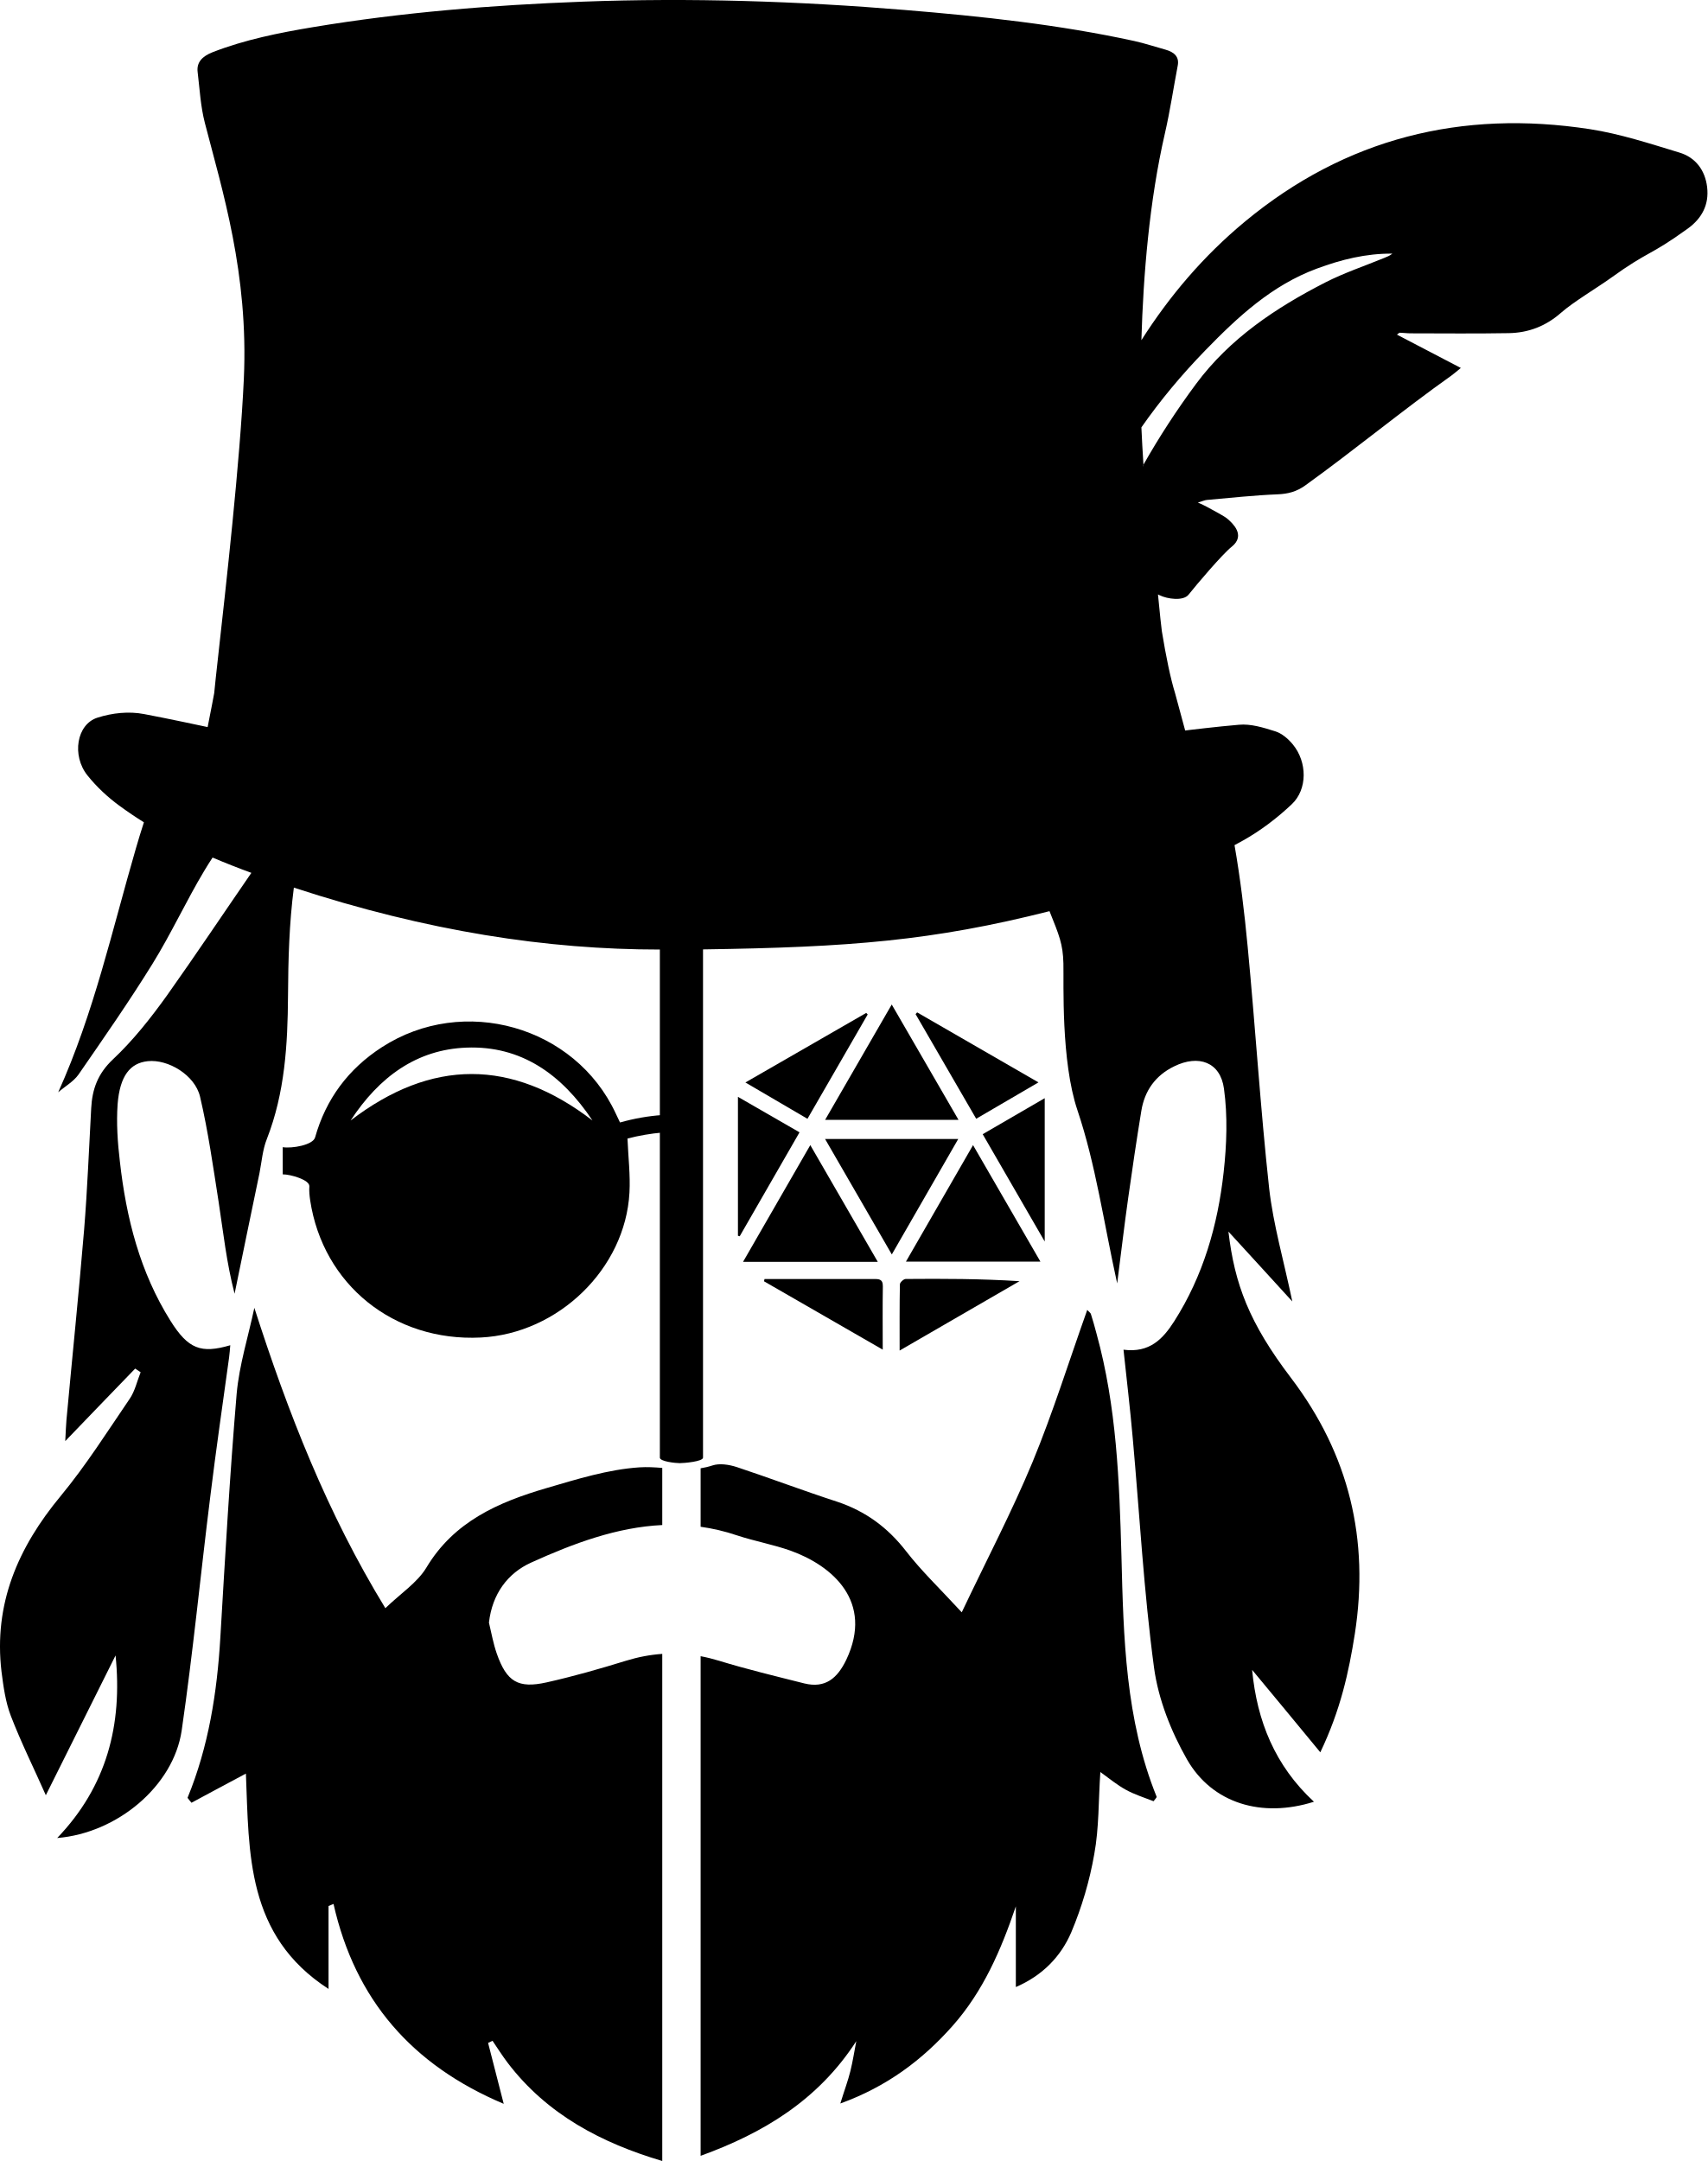
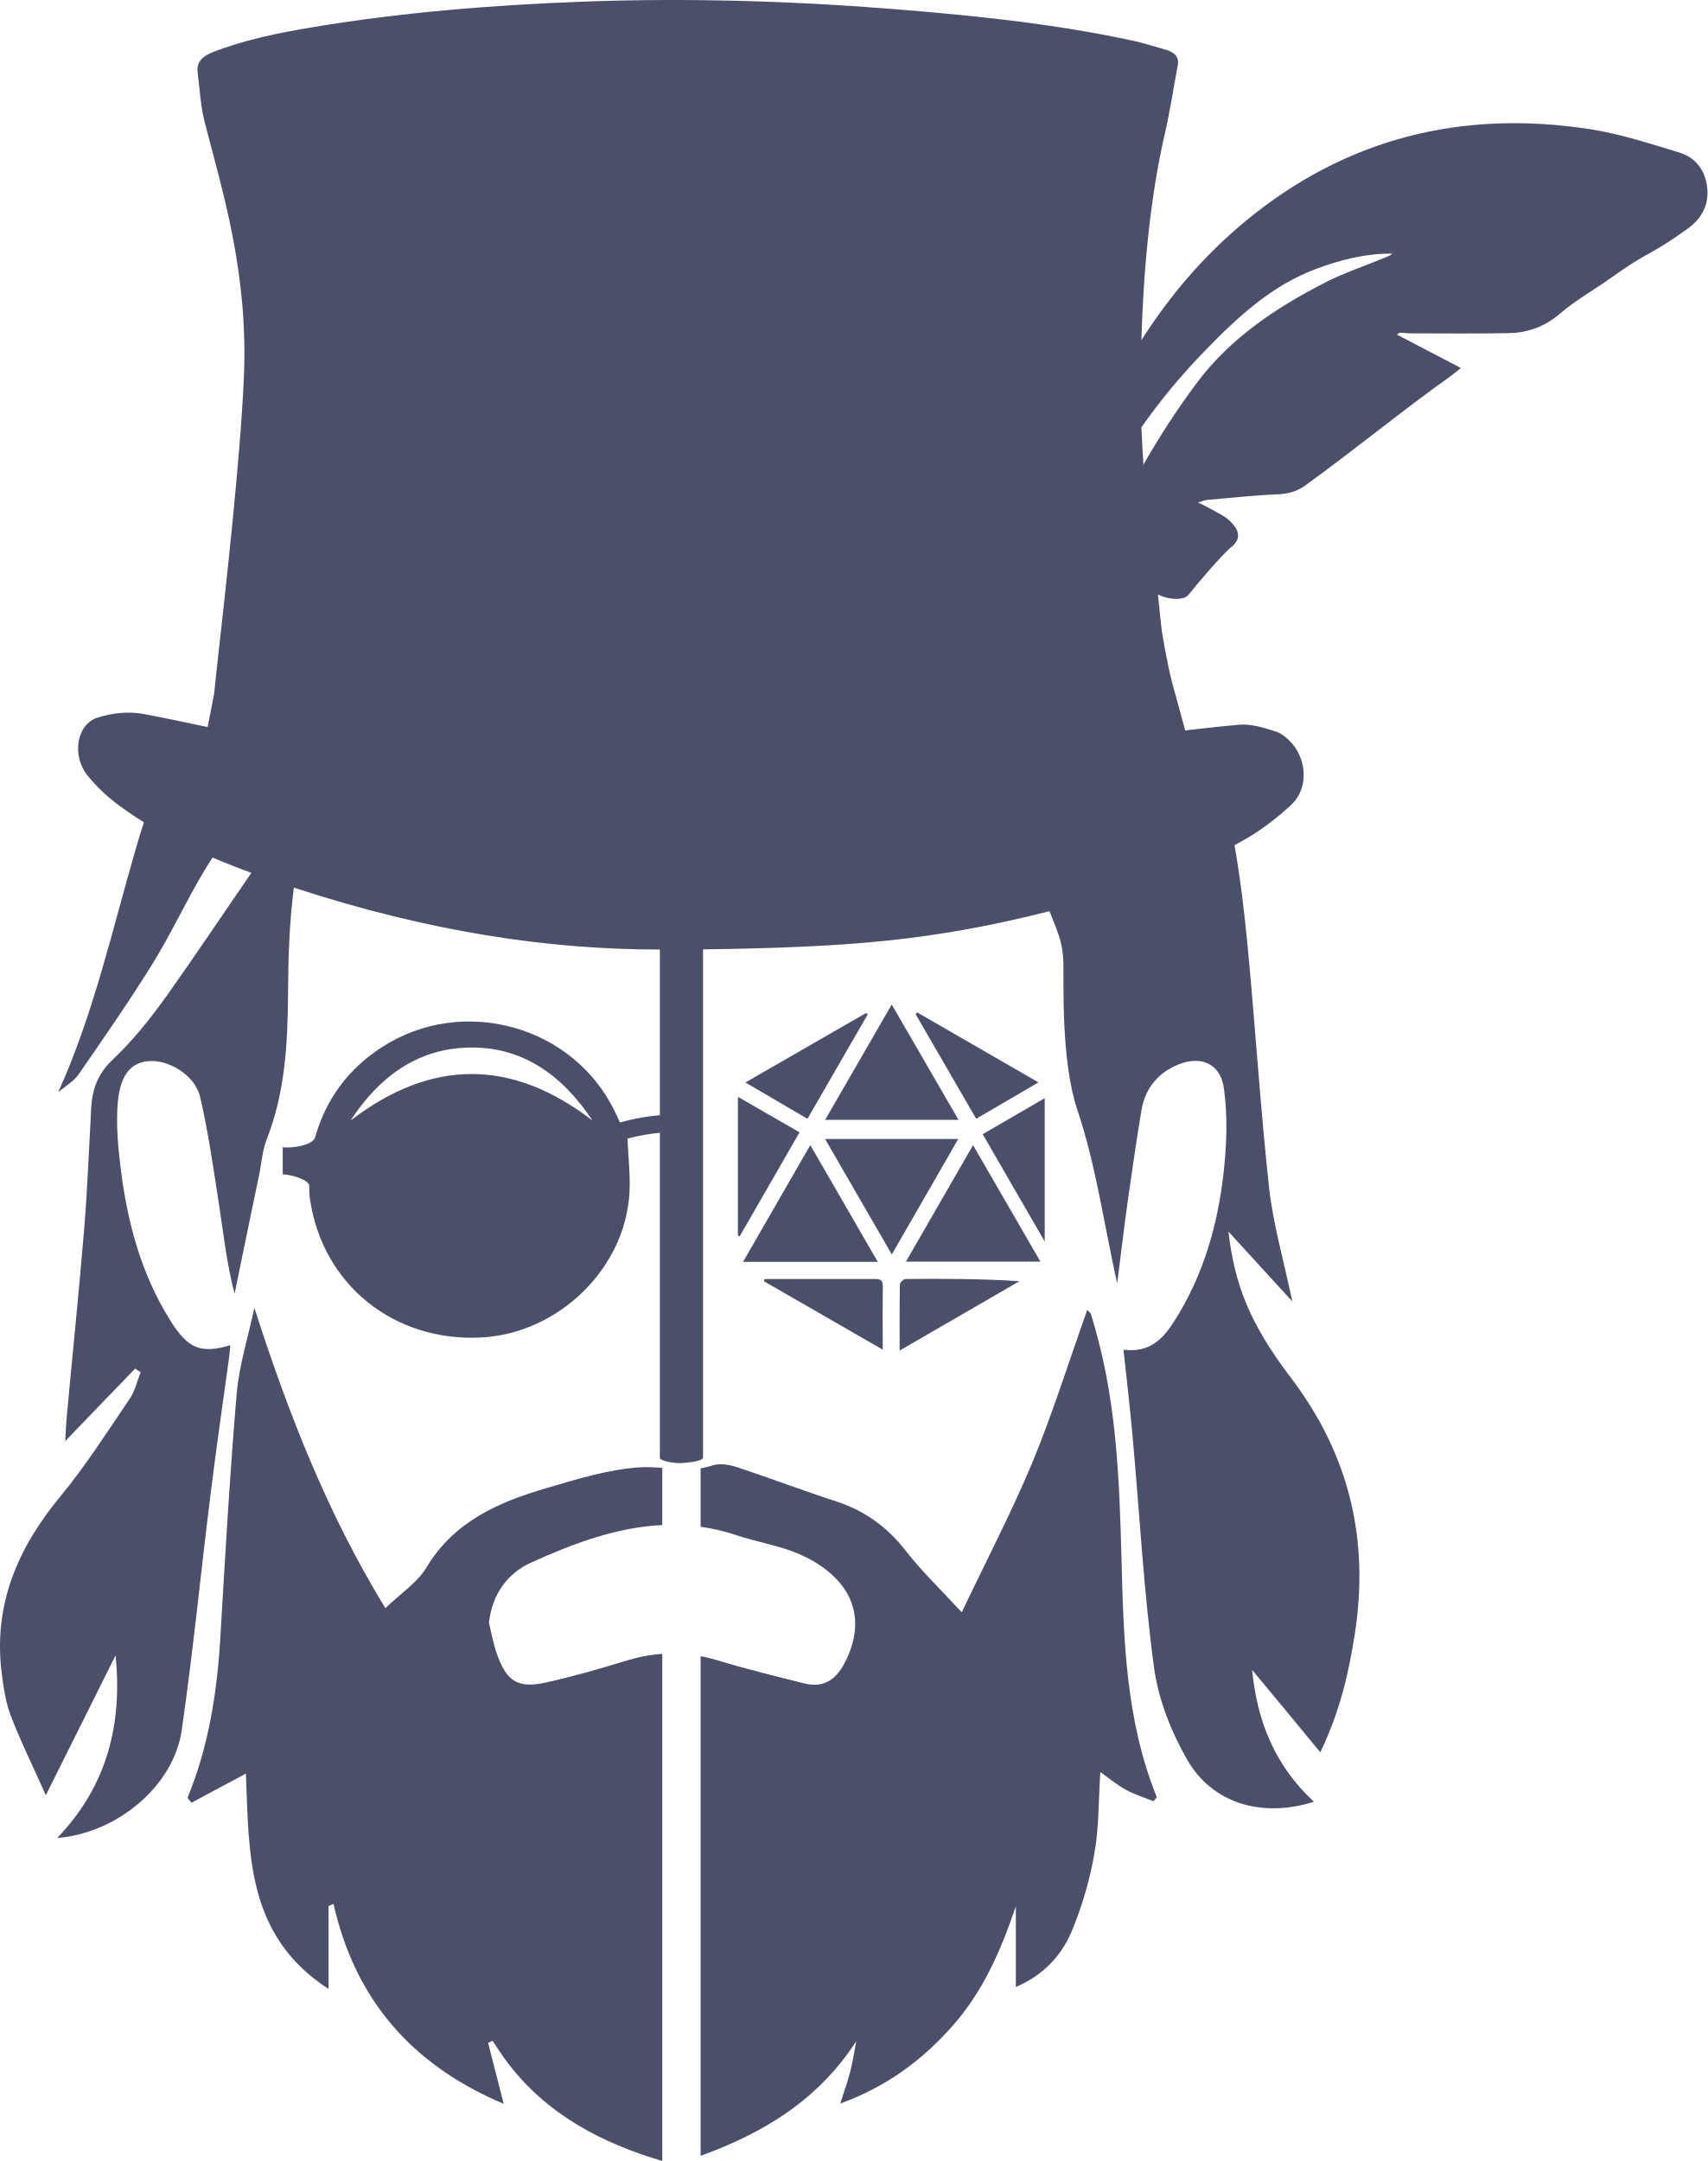
<svg xmlns="http://www.w3.org/2000/svg" id="Ebene_2" viewBox="0 0 356.052 450.606">
  <defs>
-     <style>.cls-1{fill:#000;stroke-width:0px;}</style>
+     <style>
+             path {
+                 fill: #4c4f69;
+             }
+             @media (prefers-color-scheme: dark) {
+                 path {
+                     fill: #cdd6f4;
+                 }
+             }
+         </style>
  </defs>
  <g id="Ebene_10">
    <path class="cls-1" d="M233.847,324.446c-.43-15.61-1-31.15-5.19-46.34-.36-1.39-.75-2.75-1.18-4.11-.08-.26-.36-.4-.76-.86-3.83,10.74-7.16,21.45-11.42,31.76-4.26,10.24-9.42,20.09-14.75,31.3-4.62-5.01-8.42-8.63-11.61-12.75-3.83-4.94-8.45-8.34-14.36-10.31-7.05-2.29-13.96-4.91-20.98-7.24-1.58-.5-3.55-.82-5.05-.32-.82.27-1.64.46-2.45.59v12.19c2.5.35,5.03.93,7.6,1.8,3.66,1.21,7.49,1.89,11.14,3.18,8.78,3.15,17.37,10.64,11.64,22.74-1.86,3.87-4.37,6.02-8.74,4.95-5.98-1.51-11.96-2.94-17.8-4.73-1.28-.39-2.56-.71-3.84-.95v104.18c12.99-4.71,24.47-11.55,32.46-23.91-.4,2.08-.72,4.15-1.22,6.2-.5,2.04-1.25,4.01-2.11,6.8,9.7-3.51,17.08-9.06,23.38-16.15,6.38-7.2,10.1-15.76,13.22-24.96v16.83c5.55-2.4,9.38-6.34,11.56-11.42,2.19-5.2,3.84-10.78,4.8-16.33,1-5.45.86-11.11,1.26-17.09,1.89,1.36,3.47,2.69,5.3,3.69,1.82,1.01,3.9,1.65,5.8,2.4.36-.5.68-.79.64-.93-6.52-16.11-6.91-33.2-7.34-50.21ZM110.797,325.806c8.87-4.02,17.89-7.36,27.3-7.81v-11.91c-1.59-.13-3.17-.22-4.74-.12-6.55.43-13.07,2.48-19.44,4.34-9.99,2.93-19.27,6.95-25.03,16.61-1.9,3.12-5.34,5.34-8.53,8.42-12.17-19.91-20.3-40.79-27.32-62.63-1.26,5.98-3.15,11.89-3.69,17.94-1.43,16.9-2.4,33.88-3.4,50.81-.68,11.46-2.44,22.71-6.84,33.42.25.35.54.68.82,1.03,3.69-2,7.41-3.97,11.35-6.08.68,16.54,0,33.77,17.23,44.9v-17.29c.36-.15.68-.29,1.04-.43,4.51,19.98,16.33,33.59,35.49,41.68-1.19-4.62-2.22-8.66-3.26-12.71.32-.14.64-.29.93-.43,1.04,1.54,2.04,3.11,3.15,4.58,8.24,10.82,19.63,16.74,32.24,20.48v-105.74c-2.52.17-5.03.65-7.57,1.43-5.44,1.68-10.95,3.26-16.54,4.51-5.95,1.33-8.34-.14-10.39-5.98-.75-2.15-1.14-4.4-1.64-6.48.68-5.98,3.9-10.32,8.84-12.54Z" />
    <path class="cls-1" d="M138.097,232.506c-2.93.2-5.87.72-8.81,1.55-.35-.74-.63-1.32-.9-1.9-8.47-18.21-31.75-24.8-48.75-13.8-7.04,4.55-11.69,10.85-13.93,18.81-.45,1.6-4.82,2.35-6.75,2.04v5.67c1.6-.02,5.65,1.14,5.55,2.5-.07.96.03,1.95.17,2.91,2.67,17.61,17.46,29.5,35.56,28.61,16.16-.79,30.16-14.34,31.02-30.21.2-3.66-.25-7.35-.41-11.28,2.4-.62,4.82-1.04,7.25-1.25v-3.65ZM73.107,233.646c5.94-9.08,13.76-14.81,24.17-15.2,11.32-.43,19.79,5.47,26.27,15.2-16.83-12.94-33.59-12.91-50.44,0Z" />
    <path class="cls-1" d="M202.903,238.777c4.752,8.216,9.315,16.107,14.048,24.291h-28.041c4.664-8.097,9.205-15.98,13.993-24.291Z" />
    <path class="cls-1" d="M154.946,263.114c4.712-8.18,9.263-16.08,14.02-24.339,4.737,8.195,9.327,16.135,14.07,24.339h-28.09Z" />
    <path class="cls-1" d="M172.058,233.507c4.658-8.064,9.179-15.891,13.89-24.047,4.709,8.133,9.236,15.953,13.922,24.047h-27.813Z" />
    <path class="cls-1" d="M172.049,237.501h27.766c-4.642,8.066-9.133,15.869-13.852,24.07-4.72-8.165-9.248-15.998-13.914-24.07Z" />
    <path class="cls-1" d="M204.915,236.499c4.396-2.552,8.542-4.959,12.933-7.508v29.888c-4.463-7.723-8.614-14.906-12.933-22.38Z" />
    <path class="cls-1" d="M187.594,281.611c0-4.937-.032-9.374.055-13.809.008-.395.778-1.11,1.2-1.114,7.85-.067,15.7-.05,23.743.461-8.189,4.738-16.378,9.475-24.997,14.462Z" />
    <path class="cls-1" d="M191.247,211.101c8.341,4.813,16.681,9.626,25.296,14.596-4.405,2.572-8.561,4.999-12.984,7.582-4.252-7.339-8.445-14.578-12.638-21.816.109-.121.218-.242.327-.363Z" />
    <path class="cls-1" d="M159.419,266.699c1.602,0,3.203,0,4.805,0,5.942,0,11.884.006,17.827-.001,1.079-.001,2.071-.107,2.044,1.529-.072,4.223-.024,8.448-.024,13.197-8.477-4.88-16.617-9.566-24.756-14.252.035-.158.07-.315.105-.473Z" />
    <path class="cls-1" d="M168.376,233.289c-4.376-2.561-8.464-4.954-12.942-7.575,8.616-4.96,16.903-9.73,25.191-14.5.103.105.206.211.309.316-4.141,7.175-8.282,14.349-12.558,21.759Z" />
    <path class="cls-1" d="M153.878,257.678v-28.967c4.379,2.523,8.467,4.877,12.842,7.398-4.209,7.314-8.342,14.495-12.474,21.676-.123-.036-.245-.071-.368-.107Z" />
    <path class="cls-1" d="M355.977,39.006c-.43-3.56-2.44-6.19-5.8-7.2-6.14-1.86-12.31-3.89-18.62-4.87-26.74-4.12-50.97,1.87-71.97,19.28-8.66,7.18-15.73,15.52-21.58,24.72.4-13.68,1.67-29.06,4.9-43.11,1.08-4.69,1.78-9.44,2.68-14.16.33-1.74-.61-2.78-2.61-3.33-2.16-.59-4.28-1.31-6.47-1.79-15.7-3.42-31.76-5.14-47.88-6.47C166.317.236,143.957-.494,121.527.346c-18.9.71-37.68,2.22-56.23,5.31-7.17,1.19-14.27,2.63-20.94,5.22-2.21.86-3.38,2.14-3.15,4.1.43,3.56.61,7.17,1.51,10.65,3.63,14.08,9.13,31.37,8.13,53.37-.79,17.28-3.79,43.74-5.32,57.52-.42,3.76-.73,6.58-.86,8.01,0,.14-.83,4.32-1.37,7.08-.11-.02-.23-.05-.34-.07-1.63-.35-3.25-.7-4.88-1.03-2.67-.56-5.35-1.1-8.03-1.61-3.17-.61-6.6-.25-9.73.75-4.34,1.38-5.4,7.89-2.08,12.04,1.97,2.46,4.27,4.57,6.63,6.3,1.69,1.24,3.41,2.4,5.14,3.48-.59,1.82-1.15,3.65-1.68,5.48-4.94,16.97-8.74,34.3-16.19,50.81,1.4-1.21,3.19-2.22,4.23-3.69,5.26-7.62,10.56-15.22,15.43-23.09,3.91-6.31,7.02-13.11,10.85-19.49.55-.91,1.1-1.8,1.68-2.67,2.68,1.14,5.38,2.2,8.09,3.19-5.86,8.51-11.6,17.1-17.57,25.52-3.41,4.76-7.09,9.42-11.32,13.39-3.15,2.98-4.3,6.2-4.51,10.17-.47,8.42-.79,16.87-1.47,25.25-1.11,13.29-2.47,26.5-3.69,39.75-.11,1.22-.14,2.44-.25,4.41,5.19-5.41,9.88-10.25,14.58-15.12.39.25.75.5,1.14.76-.75,1.86-1.18,3.93-2.29,5.55-4.66,6.84-9.1,13.86-14.36,20.23-8.92,10.74-14.04,22.52-12.36,36.67.4,3.12.83,6.3,1.94,9.2,2.15,5.59,4.83,10.96,7.3,16.55,4.69-9.38,9.6-19.27,14.54-29.15,1.47,14.43-1.82,27.29-12.17,38.07,12.46-1.01,24.24-10.78,25.96-22.42,2.36-16.26,3.94-32.63,5.98-48.92,1.18-9.63,2.58-19.23,3.9-28.83.11-.86.18-1.68.25-2.58-6.12,1.79-8.77.79-12.46-5.08-6.37-10.14-9.24-21.45-10.56-33.24-.47-3.93-.75-7.98-.47-11.96.47-5.91,2.62-8.56,6.27-8.95,4.23-.46,9.85,2.87,10.92,7.41,1.69,7.2,2.72,14.58,3.87,21.92.97,6.34,1.65,12.71,3.33,19.16,1.72-8.38,3.44-16.76,5.19-25.14.47-2.4.65-4.91,1.54-7.13,3.76-9.63,4.34-19.66,4.41-29.86.04-7.54.25-15.09,1.22-22.55,27.91,9.14,52.9,12.92,76.32,12.91v105.94c0,.83,3.325,1.155,4.155,1.155s4.845-.325,4.845-1.155v-105.97c30.61-.44,47.9-1.81,72.25-7.97,2,5,2.8,6.8,2.9,10.9.1,4.1-.54,20.31,2.93,30.62,3.8,11.28,5.45,23.28,8.28,36.1.85-6.59,1.5-12.18,2.29-17.76.86-6.09,1.75-12.14,2.75-18.23.68-4.19,2.94-7.38,6.84-9.27,5.09-2.51,9.64-.9,10.39,4.65.79,5.73.57,11.71-.07,17.44-1.22,11.03-4.26,21.6-10.32,31.09-2.32,3.61-5.08,6.62-10.56,5.9.68,6.38,1.4,12.43,1.93,18.48,1.44,15.97,2.3,31.98,4.44,47.85.9,6.59,3.55,13.28,6.88,19.12,5.26,9.17,15.61,12.25,26.46,8.81-8.12-7.52-11.88-16.83-12.89-27.5,4.66,5.58,9.06,10.95,14.22,17.19,4.23-8.85,5.94-16.73,7.2-24.71,3.04-19.63-1.15-37.32-13.29-53.33-8.77-11.53-11.78-19.59-13.07-30.54,4.51,4.9,8.6,9.41,13.32,14.57-1.79-8.56-3.97-16.01-4.83-23.6-1.83-16.76-2.87-33.59-4.48-50.39-.67-7.09-1.52-14.17-2.74-21.16.59-.31,1.19-.64,1.78-.97,3.55-1.99,7-4.57,10.16-7.56,3.29-3.1,3.25-8.79.22-12.47-1.021-1.24-2.34-2.32-3.65-2.73-2.49-.78-5.1-1.61-7.62-1.37-2.34.21-4.68.44-7.02.71-1.07.11-2.14.24-3.21.37-.32.04-.63.08-.95.12-.84-3.09-2.11-7.75-2.11-7.8-.96-3.12-1.89-7.63-2.75-12.89-.11-.67-.42-3.67-.81-7.68.11.05.23.11.34.16,1.6.79,4.93,1.27,6.04-.12,1.59-2.01,7-8.4,9-10,3.04-2.43,0-5-.77-5.71s-2.97-1.78-4.48-2.64c-.44-.25-.91-.44-1.81-.86.97-.28,1.42-.5,1.89-.54,4.9-.43,9.8-.97,14.71-1.17,2.19-.08,3.98-.56,5.77-1.84,9.78-7.02,20.62-15.93,30.44-22.88.59-.42,1.14-.92,2.02-1.63-4.6-2.4-8.92-4.66-13.32-6.95.33-.23.46-.4.59-.4.75.02,1.49.13,2.24.13,6.83.01,13.66.08,20.49-.04,4.12-.07,7.75-1.47,10.92-4.27,2.5-2.21,7.6-5.25,10.31-7.2,8.13-5.86,8-4.47,16.12-10.35,2.92-2.11,4.45-4.99,4.01-8.64ZM288.637,53.786c-4.09,1.68-8.32,3.09-12.24,5.09-10.35,5.29-19.97,11.71-26.98,21.16-4.06,5.47-7.71,11.09-10.98,16.86.01.17.02.33.03.5-.02-.15-.05-.29-.07-.43.01-.02.03-.05.04-.07-.18-2.74-.32-5.35-.43-7.78,3.93-5.63,8.39-10.98,13.33-16.06,6.78-6.98,13.87-13.57,23.24-17.04,5.08-1.89,10.27-3.18,15.76-3.13-.53.45-1.12.66-1.7.9Z" />
  </g>
</svg>
